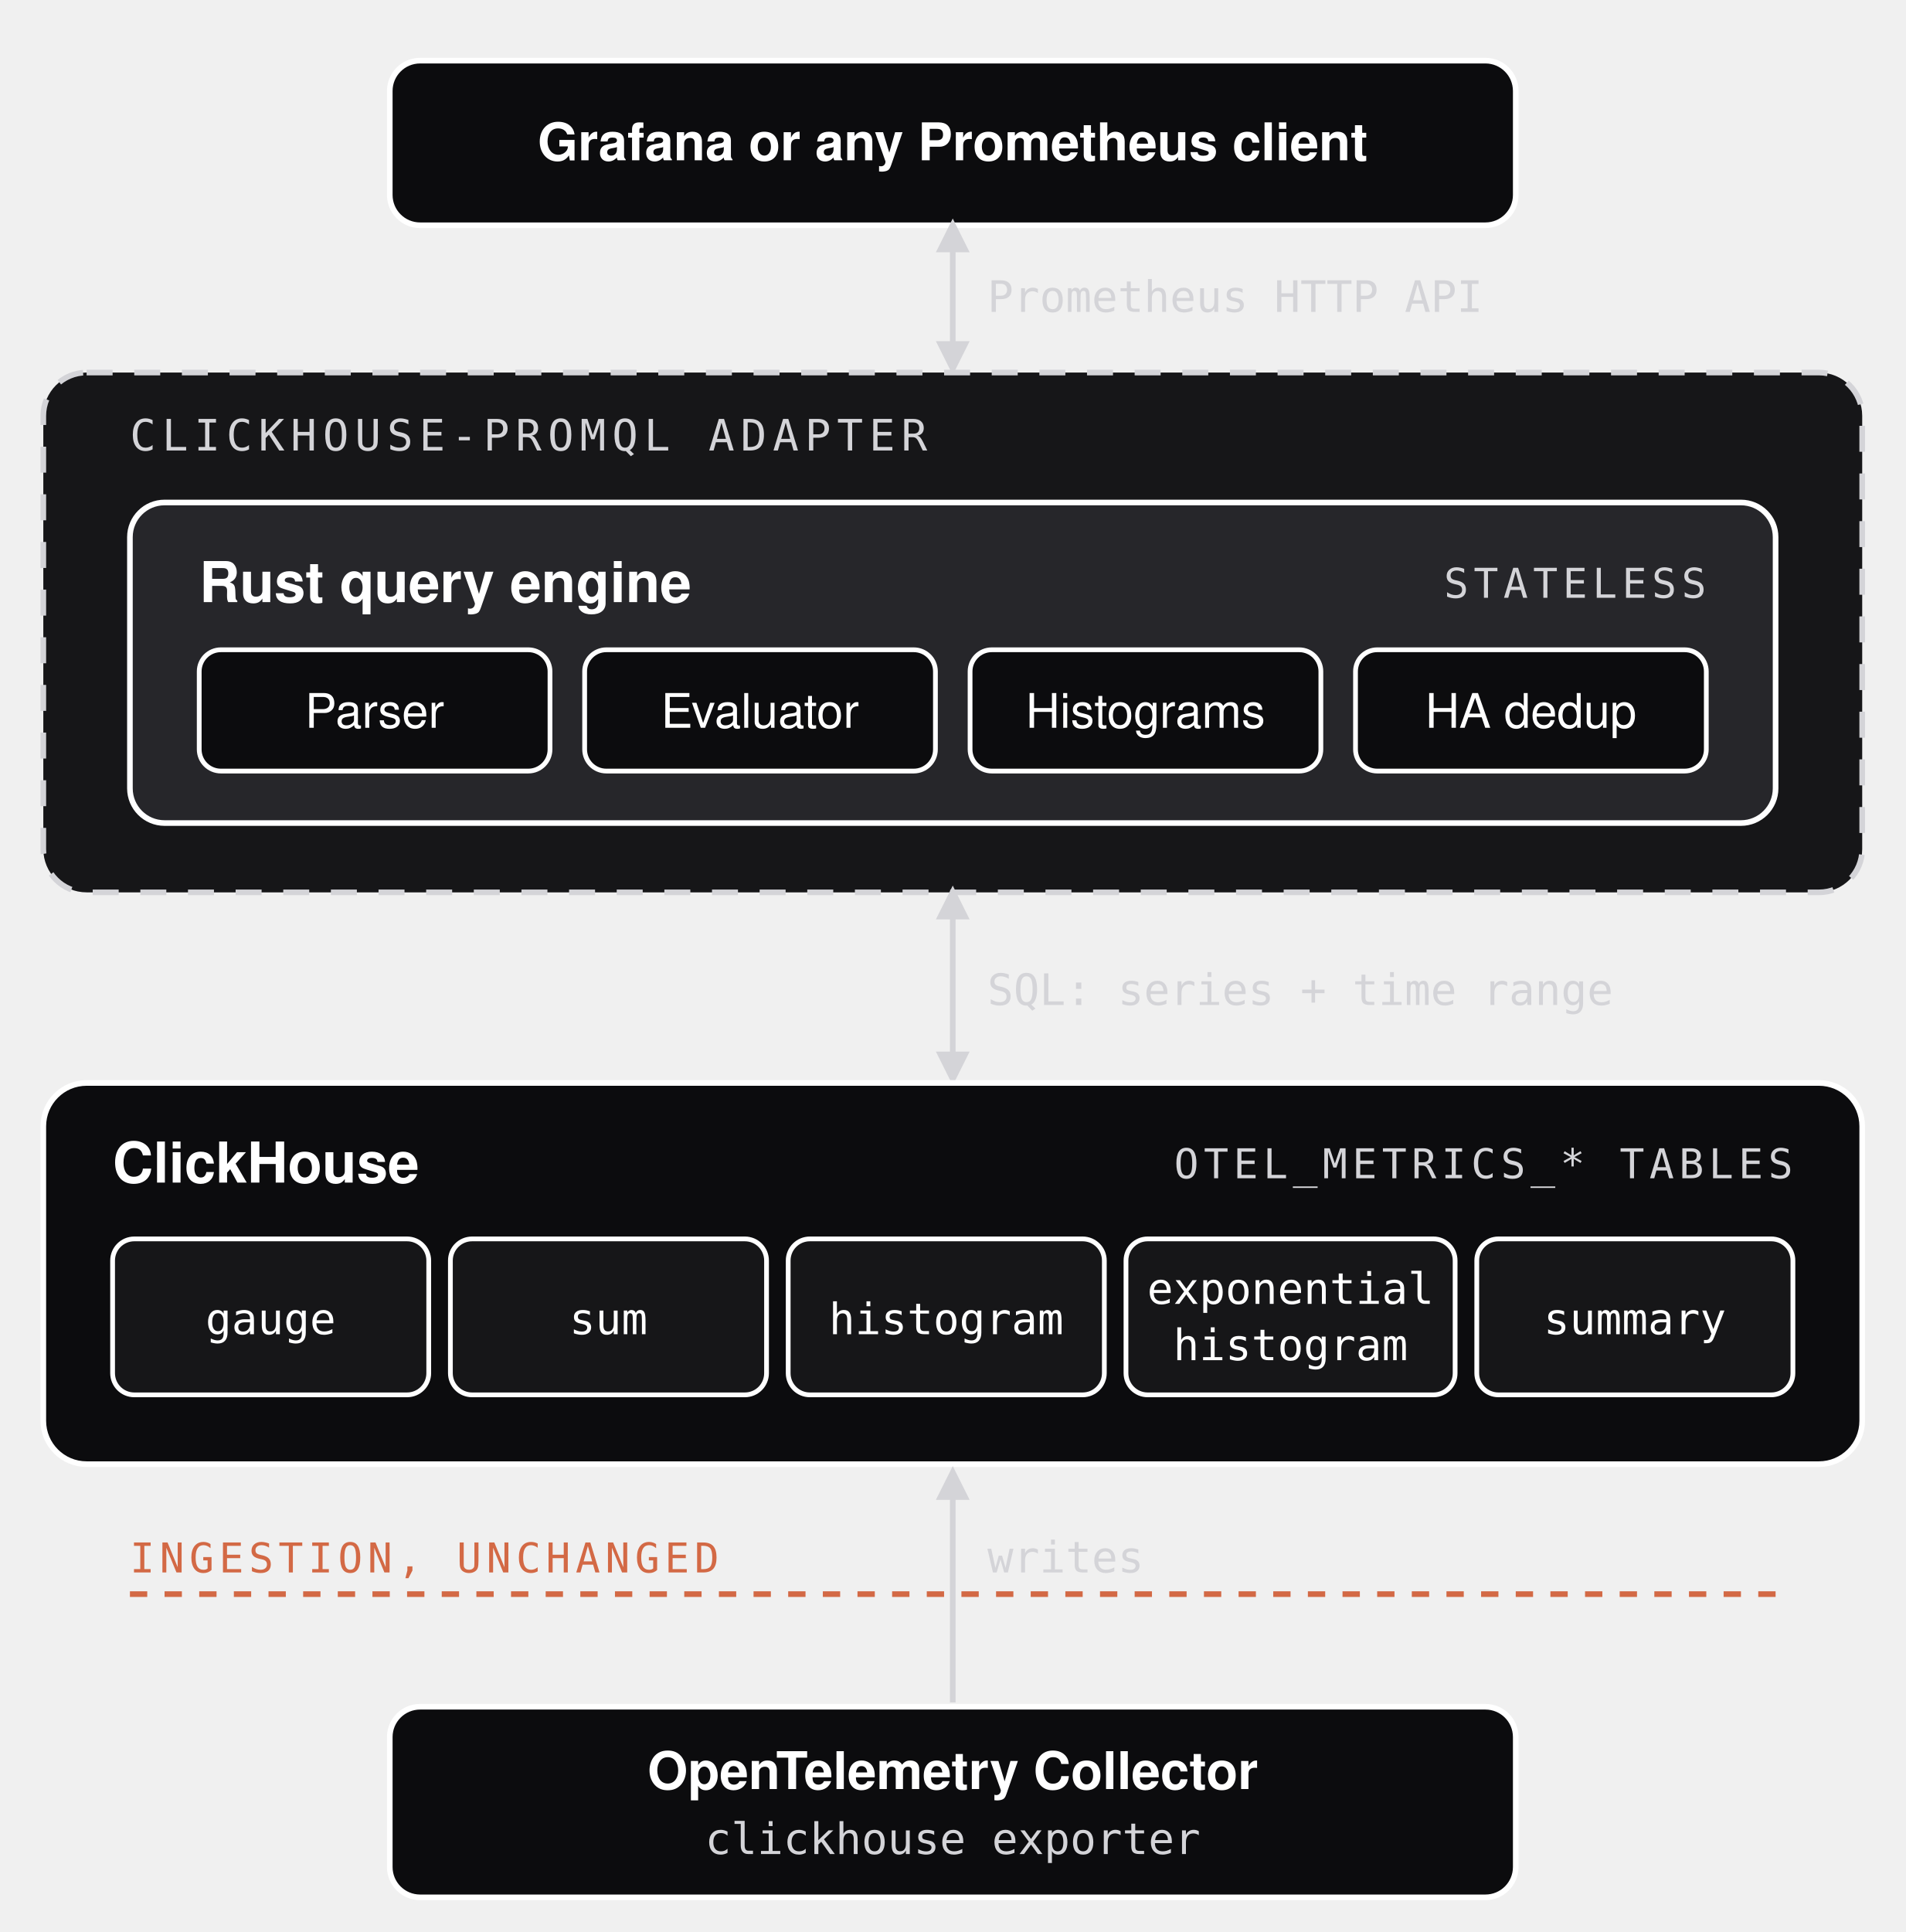
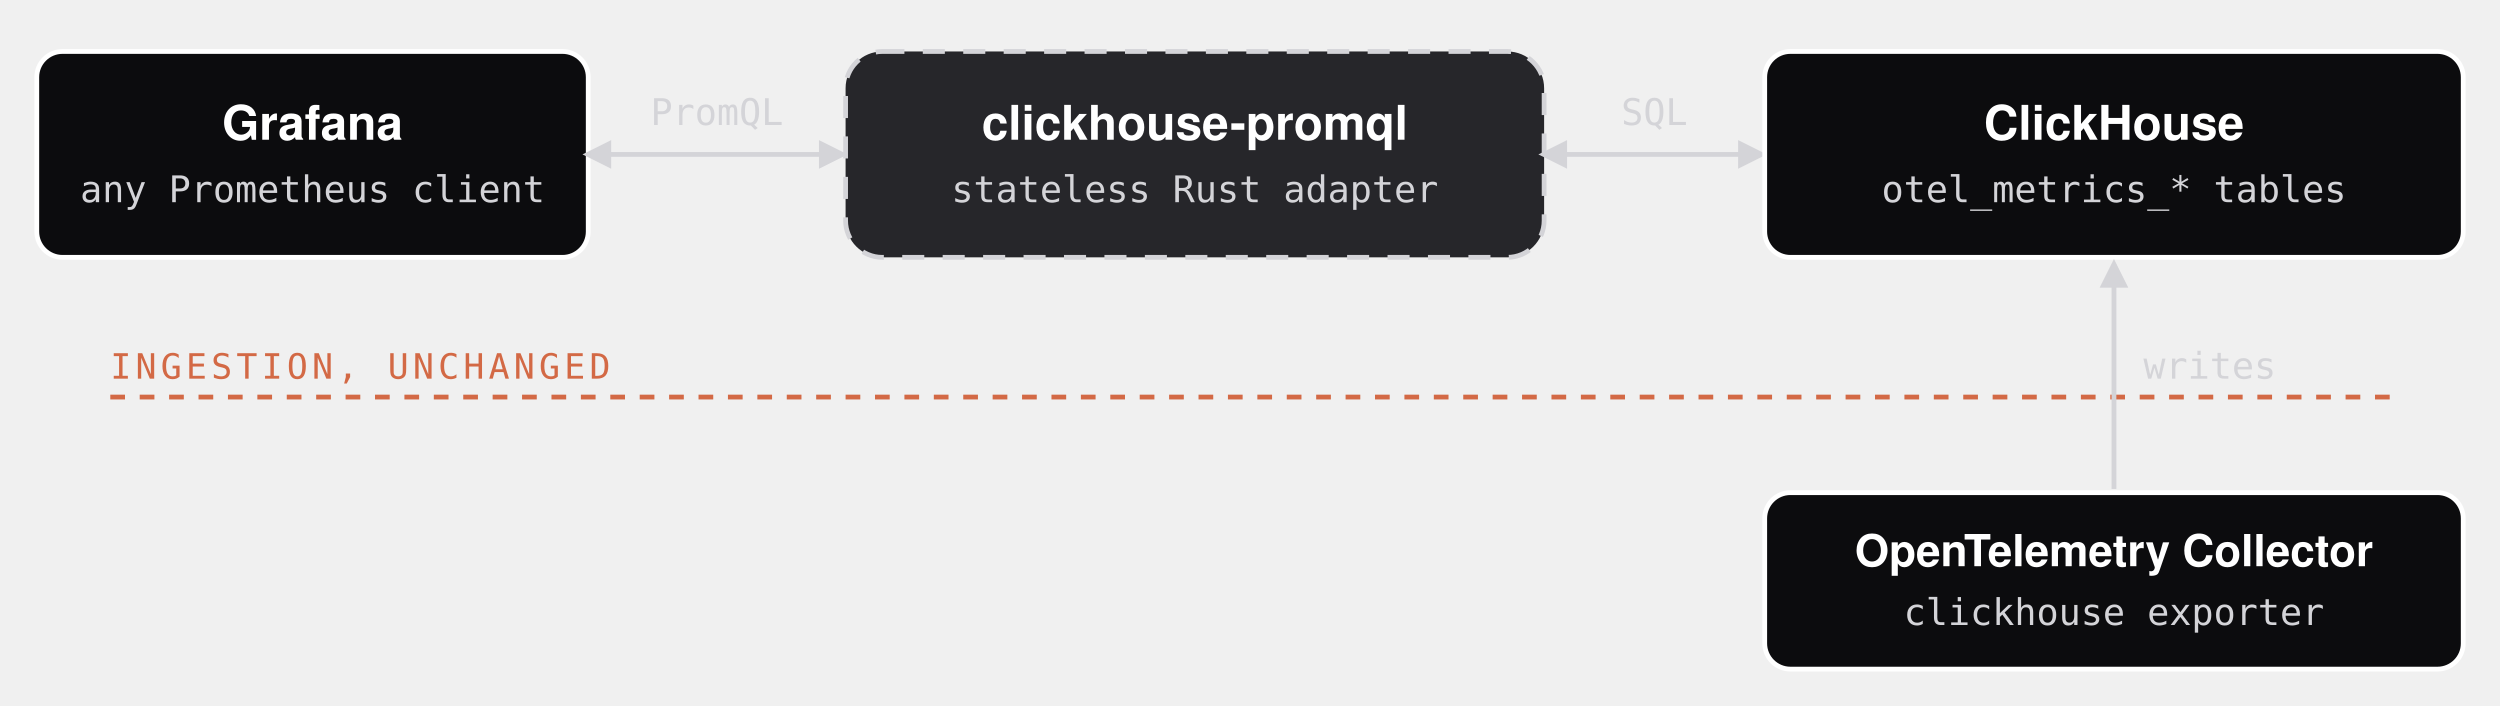
- <svg xmlns="http://www.w3.org/2000/svg" viewBox="0 0 440 446" width="440" height="446" role="img" aria-label="clickhouse-promql architecture. Grafana or any Prometheus client queries the adapter over the Prometheus HTTP API. The stateless Rust adapter parses PromQL, evaluates it, and deduplicates HA replicas, pushing series and time-range selection down to ClickHouse as SQL. ClickHouse holds the five default otel_metrics tables. The OpenTelemetry Collector's ClickHouse exporter writes those tables; the ingestion path is unchanged." style="font-family:system-ui,-apple-system,'Segoe UI',Helvetica,Arial,sans-serif">
+ <svg xmlns="http://www.w3.org/2000/svg" viewBox="0 0 680 192" width="680" height="192" role="img" aria-label="clickhouse-promql architecture. From left to right: Grafana or any Prometheus client sends PromQL over HTTP to the stateless clickhouse-promql adapter, which queries the otel_metrics tables in ClickHouse with SQL. Below ClickHouse, the OpenTelemetry Collector's ClickHouse exporter writes those tables; the ingestion path is unchanged." style="font-family:system-ui,-apple-system,'Segoe UI',Helvetica,Arial,sans-serif">
  <defs>
    <marker id="architecture-arrow" viewBox="0 0 10 10" refX="8" refY="5" markerWidth="6" markerHeight="6" orient="auto-start-reverse">
      <path d="M0 0 L10 5 L0 10 z" fill="#d4d4d8" />
    </marker>
  </defs>
-   <rect x="90" y="14" width="260" height="38" rx="7" fill="#0c0c0e" stroke="#ffffff" stroke-width="1.3" />
-   <text x="220" y="37" text-anchor="middle" font-size="12" font-weight="600" fill="#ffffff">Grafana or any Prometheus client</text>
-   <line x1="220" y1="52" x2="220" y2="85" stroke="#d4d4d8" stroke-width="1.3" marker-start="url(#architecture-arrow)" marker-end="url(#architecture-arrow)" />
-   <text x="228" y="72" font-size="10" font-family="ui-monospace,SFMono-Regular,Menlo,Consolas,monospace" fill="#d4d4d8">Prometheus HTTP API</text>
-   <rect x="10" y="86" width="420" height="120" rx="10" fill="#161618" stroke="#d4d4d8" stroke-width="1.3" stroke-dasharray="6 5" />
-   <text x="30" y="104" font-size="10" font-family="ui-monospace,SFMono-Regular,Menlo,Consolas,monospace" letter-spacing="0.14em" fill="#d4d4d8">CLICKHOUSE-PROMQL ADAPTER</text>
-   <rect x="30" y="116" width="380" height="74" rx="8" fill="#26262a" stroke="#ffffff" stroke-width="1.3" />
-   <text x="46" y="139" font-size="13" font-weight="600" fill="#ffffff">Rust query engine</text>
-   <text x="394" y="138" text-anchor="end" font-size="9.5" font-family="ui-monospace,SFMono-Regular,Menlo,Consolas,monospace" letter-spacing="0.12em" fill="#d4d4d8">STATELESS</text>
-   <g fill="#0c0c0e" stroke="#ffffff" stroke-width="1.1">
-     <rect x="46" y="150" width="81" height="28" rx="5" />
-     <rect x="135" y="150" width="81" height="28" rx="5" />
-     <rect x="224" y="150" width="81" height="28" rx="5" />
-     <rect x="313" y="150" width="81" height="28" rx="5" />
-   </g>
-   <g text-anchor="middle" font-size="11" fill="#ffffff">
-     <text x="86.5" y="168">Parser</text>
-     <text x="175.5" y="168">Evaluator</text>
-     <text x="264.5" y="168">Histograms</text>
-     <text x="353.5" y="168">HA dedup</text>
-   </g>
-   <line x1="220" y1="206" x2="220" y2="249" stroke="#d4d4d8" stroke-width="1.3" marker-start="url(#architecture-arrow)" marker-end="url(#architecture-arrow)" />
-   <text x="228" y="232" font-size="10" font-family="ui-monospace,SFMono-Regular,Menlo,Consolas,monospace" fill="#d4d4d8">SQL: series + time range</text>
-   <rect x="10" y="250" width="420" height="88" rx="10" fill="#0c0c0e" stroke="#ffffff" stroke-width="1.3" />
-   <text x="26" y="273" font-size="13" font-weight="600" fill="#ffffff">ClickHouse</text>
-   <text x="414" y="272" text-anchor="end" font-size="9.5" font-family="ui-monospace,SFMono-Regular,Menlo,Consolas,monospace" letter-spacing="0.12em" fill="#d4d4d8">OTEL_METRICS_* TABLES</text>
-   <g fill="#161618" stroke="#ffffff" stroke-width="1.1">
-     <rect x="26" y="286" width="73" height="36" rx="5" />
-     <rect x="104" y="286" width="73" height="36" rx="5" />
-     <rect x="182" y="286" width="73" height="36" rx="5" />
-     <rect x="260" y="286" width="76" height="36" rx="5" />
-     <rect x="341" y="286" width="73" height="36" rx="5" />
-   </g>
-   <g text-anchor="middle" font-size="10" font-family="ui-monospace,SFMono-Regular,Menlo,Consolas,monospace" fill="#ffffff">
-     <text x="62.5" y="308">gauge</text>
-     <text x="140.5" y="308">sum</text>
-     <text x="218.5" y="308">histogram</text>
-     <text x="298" y="301">exponential</text>
-     <text x="298" y="314">histogram</text>
-     <text x="377.5" y="308">summary</text>
-   </g>
-   <text x="30" y="363" font-size="9.5" font-family="ui-monospace,SFMono-Regular,Menlo,Consolas,monospace" letter-spacing="0.12em" fill="#d36945">INGESTION, UNCHANGED</text>
-   <line x1="30" y1="368" x2="410" y2="368" stroke="#d36945" stroke-width="1.3" stroke-dasharray="4 4" />
-   <text x="228" y="363" font-size="10" font-family="ui-monospace,SFMono-Regular,Menlo,Consolas,monospace" fill="#d4d4d8">writes</text>
-   <line x1="220" y1="393" x2="220" y2="340" stroke="#d4d4d8" stroke-width="1.3" marker-end="url(#architecture-arrow)" />
-   <rect x="90" y="394" width="260" height="44" rx="7" fill="#0c0c0e" stroke="#ffffff" stroke-width="1.3" />
-   <text x="220" y="413" text-anchor="middle" font-size="12" font-weight="600" fill="#ffffff">OpenTelemetry Collector</text>
-   <text x="220" y="428" text-anchor="middle" font-size="10" font-family="ui-monospace,SFMono-Regular,Menlo,Consolas,monospace" fill="#d4d4d8">clickhouse exporter</text>
+   <rect x="10" y="14" width="150" height="56" rx="7" fill="#0c0c0e" stroke="#ffffff" stroke-width="1.3" />
+   <text x="85" y="38" text-anchor="middle" font-size="13" font-weight="600" fill="#ffffff">Grafana</text>
+   <text x="85" y="55" text-anchor="middle" font-size="10" font-family="ui-monospace,SFMono-Regular,Menlo,Consolas,monospace" fill="#d4d4d8">any Prometheus client</text>
+   <line x1="160" y1="42" x2="229" y2="42" stroke="#d4d4d8" stroke-width="1.3" marker-start="url(#architecture-arrow)" marker-end="url(#architecture-arrow)" />
+   <text x="195" y="34" text-anchor="middle" font-size="10" font-family="ui-monospace,SFMono-Regular,Menlo,Consolas,monospace" fill="#d4d4d8">PromQL</text>
+   <rect x="230" y="14" width="190" height="56" rx="10" fill="#26262a" stroke="#d4d4d8" stroke-width="1.3" stroke-dasharray="6 5" />
+   <text x="325" y="38" text-anchor="middle" font-size="13" font-weight="600" fill="#ffffff">clickhouse-promql</text>
+   <text x="325" y="55" text-anchor="middle" font-size="10" font-family="ui-monospace,SFMono-Regular,Menlo,Consolas,monospace" fill="#d4d4d8">stateless Rust adapter</text>
+   <line x1="420" y1="42" x2="479" y2="42" stroke="#d4d4d8" stroke-width="1.3" marker-start="url(#architecture-arrow)" marker-end="url(#architecture-arrow)" />
+   <text x="450" y="34" text-anchor="middle" font-size="10" font-family="ui-monospace,SFMono-Regular,Menlo,Consolas,monospace" fill="#d4d4d8">SQL</text>
+   <rect x="480" y="14" width="190" height="56" rx="7" fill="#0c0c0e" stroke="#ffffff" stroke-width="1.3" />
+   <text x="575" y="38" text-anchor="middle" font-size="13" font-weight="600" fill="#ffffff">ClickHouse</text>
+   <text x="575" y="55" text-anchor="middle" font-size="10" font-family="ui-monospace,SFMono-Regular,Menlo,Consolas,monospace" fill="#d4d4d8">otel_metrics_* tables</text>
+   <text x="30" y="103" font-size="9.5" font-family="ui-monospace,SFMono-Regular,Menlo,Consolas,monospace" letter-spacing="0.12em" fill="#d36945">INGESTION, UNCHANGED</text>
+   <line x1="30" y1="108" x2="650" y2="108" stroke="#d36945" stroke-width="1.3" stroke-dasharray="4 4" />
+   <text x="583" y="103" font-size="10" font-family="ui-monospace,SFMono-Regular,Menlo,Consolas,monospace" fill="#d4d4d8">writes</text>
+   <line x1="575" y1="133" x2="575" y2="72" stroke="#d4d4d8" stroke-width="1.3" marker-end="url(#architecture-arrow)" />
+   <rect x="480" y="134" width="190" height="48" rx="7" fill="#0c0c0e" stroke="#ffffff" stroke-width="1.3" />
+   <text x="575" y="154" text-anchor="middle" font-size="12" font-weight="600" fill="#ffffff">OpenTelemetry Collector</text>
+   <text x="575" y="170" text-anchor="middle" font-size="10" font-family="ui-monospace,SFMono-Regular,Menlo,Consolas,monospace" fill="#d4d4d8">clickhouse exporter</text>
</svg>
